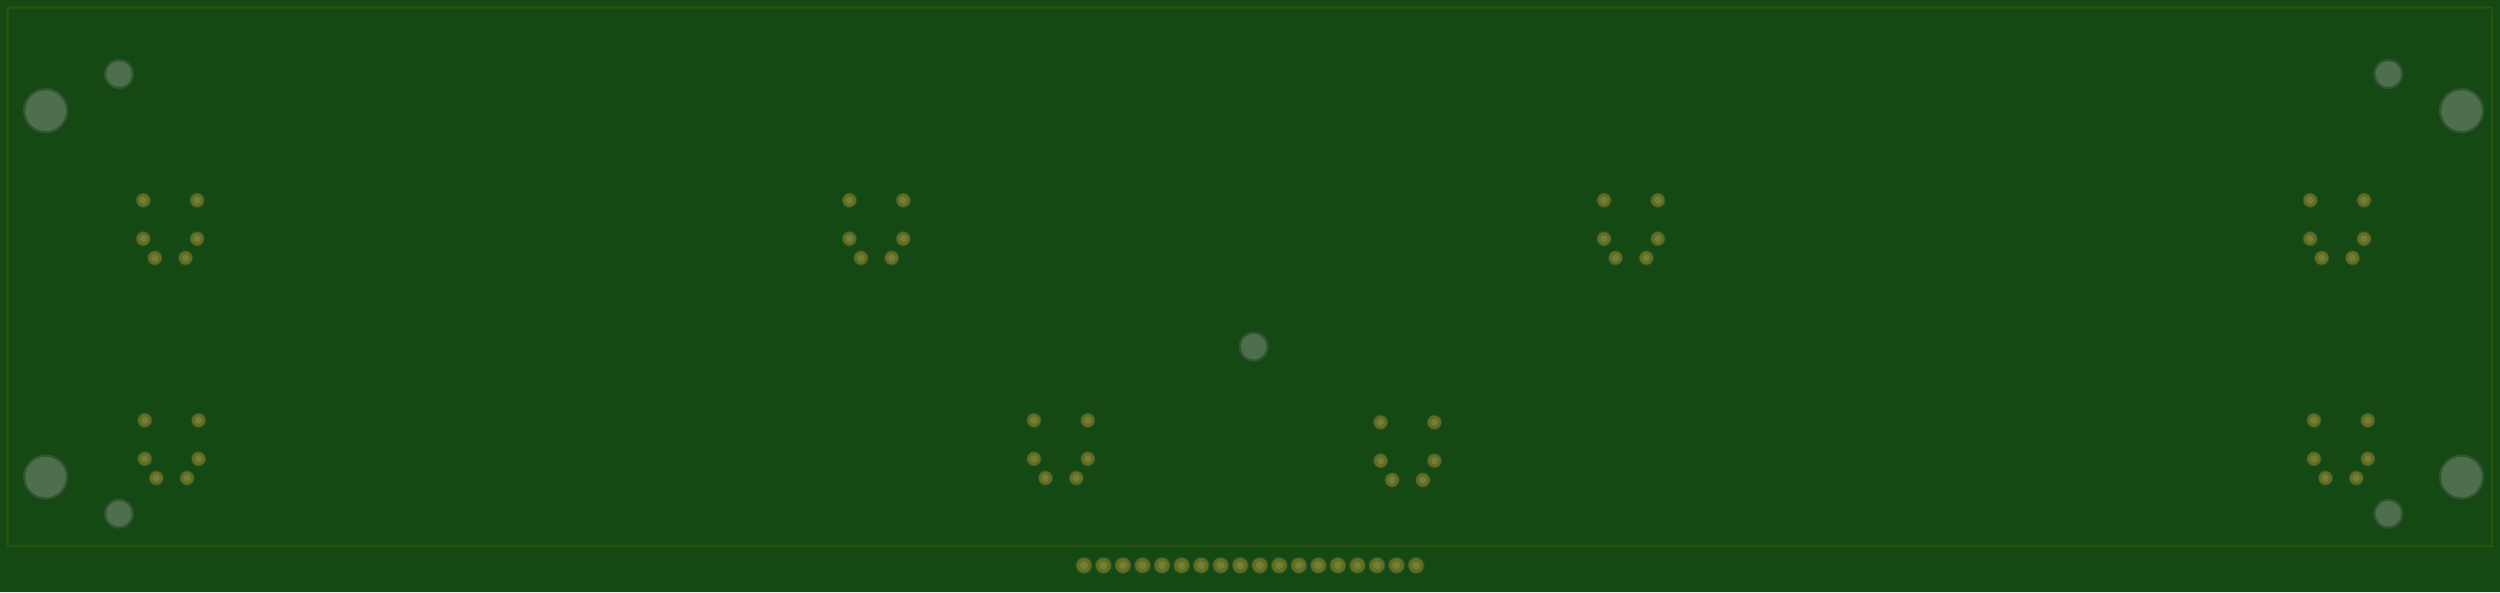
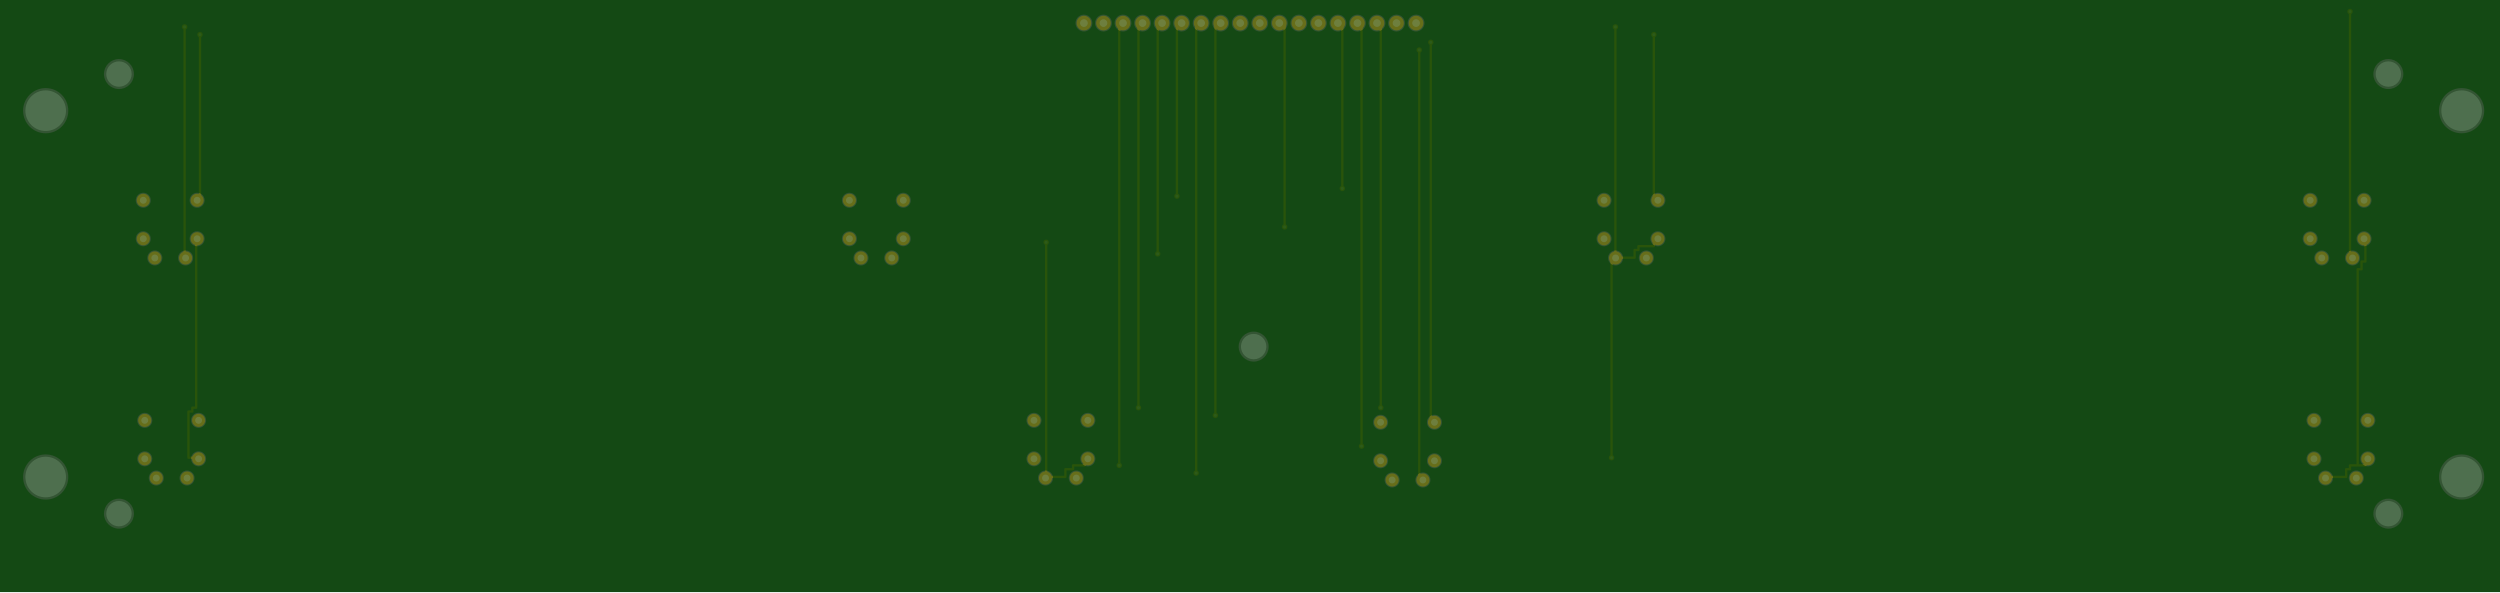
<svg xmlns="http://www.w3.org/2000/svg" version="1.1" stroke-linecap="round" stroke-linejoin="round" stroke-width="0" fill-rule="evenodd" clip-rule="evenodd" fill="#c93" stroke="#c93" viewBox="0 -77 325 77" width="325" height="77" style="background:#111">
  <defs>
-     <mask id="drill-D0SUgxLmlUyL">
+     <mask id="drill-Lhg_5JPaZlep">
      <rect x="0" y="-77" width="325" height="77" fill="#fff" />
      <g color="#000">
+         <circle cx="17.182" cy="-22.355" r="0.45" />
+         <circle cx="24.182" cy="-22.355" r="0.45" />
+         <circle cx="17.182" cy="-17.355" r="0.45" />
+         <circle cx="24.182" cy="-17.355" r="0.45" />
+         <circle cx="18.682" cy="-14.855" r="0.45" />
+         <circle cx="22.682" cy="-14.855" r="0.45" />
        <circle cx="17.674" cy="-50.964" r="0.45" />
        <circle cx="24.674" cy="-50.964" r="0.45" />
        <circle cx="17.674" cy="-45.964" r="0.45" />
        <circle cx="24.674" cy="-45.964" r="0.45" />
        <circle cx="19.174" cy="-43.464" r="0.45" />
        <circle cx="23.174" cy="-43.464" r="0.45" />
        <circle cx="109.474" cy="-50.964" r="0.45" />
        <circle cx="116.474" cy="-50.964" r="0.45" />
        <circle cx="109.474" cy="-45.964" r="0.45" />
        <circle cx="116.474" cy="-45.964" r="0.45" />
        <circle cx="110.974" cy="-43.464" r="0.45" />
        <circle cx="114.974" cy="-43.464" r="0.45" />
        <circle cx="138.521" cy="-22.102" r="0.45" />
        <circle cx="145.521" cy="-22.102" r="0.45" />
        <circle cx="138.521" cy="-17.102" r="0.45" />
        <circle cx="145.521" cy="-17.102" r="0.45" />
        <circle cx="140.021" cy="-14.602" r="0.45" />
        <circle cx="144.021" cy="-14.602" r="0.45" />
+         <circle cx="183.582" cy="-22.355" r="0.45" />
+         <circle cx="190.582" cy="-22.355" r="0.45" />
+         <circle cx="183.582" cy="-17.355" r="0.45" />
+         <circle cx="190.582" cy="-17.355" r="0.45" />
+         <circle cx="185.082" cy="-14.855" r="0.45" />
+         <circle cx="189.082" cy="-14.855" r="0.45" />
        <circle cx="207.574" cy="-50.963" r="0.45" />
        <circle cx="214.574" cy="-50.963" r="0.45" />
        <circle cx="207.574" cy="-45.963" r="0.45" />
        <circle cx="214.574" cy="-45.963" r="0.45" />
        <circle cx="209.074" cy="-43.463" r="0.45" />
        <circle cx="213.074" cy="-43.463" r="0.45" />
+         <circle cx="299.182" cy="-22.355" r="0.45" />
+         <circle cx="306.182" cy="-22.355" r="0.45" />
+         <circle cx="299.182" cy="-17.355" r="0.45" />
+         <circle cx="306.182" cy="-17.355" r="0.45" />
+         <circle cx="300.682" cy="-14.855" r="0.45" />
+         <circle cx="304.682" cy="-14.855" r="0.45" />
        <circle cx="299.374" cy="-50.963" r="0.45" />
        <circle cx="306.374" cy="-50.963" r="0.45" />
        <circle cx="299.374" cy="-45.963" r="0.45" />
        <circle cx="306.374" cy="-45.963" r="0.45" />
        <circle cx="300.874" cy="-43.463" r="0.45" />
        <circle cx="304.874" cy="-43.463" r="0.45" />
-         <circle cx="17.182" cy="-22.355" r="0.45" />
-         <circle cx="24.182" cy="-22.355" r="0.45" />
-         <circle cx="17.182" cy="-17.355" r="0.45" />
-         <circle cx="24.182" cy="-17.355" r="0.45" />
-         <circle cx="18.682" cy="-14.855" r="0.45" />
-         <circle cx="22.682" cy="-14.855" r="0.45" />
-         <circle cx="183.582" cy="-22.355" r="0.45" />
-         <circle cx="190.582" cy="-22.355" r="0.45" />
-         <circle cx="183.582" cy="-17.355" r="0.45" />
-         <circle cx="190.582" cy="-17.355" r="0.45" />
-         <circle cx="185.082" cy="-14.855" r="0.45" />
-         <circle cx="189.082" cy="-14.855" r="0.45" />
-         <circle cx="299.182" cy="-22.355" r="0.45" />
-         <circle cx="306.182" cy="-22.355" r="0.45" />
-         <circle cx="299.182" cy="-17.355" r="0.45" />
-         <circle cx="306.182" cy="-17.355" r="0.45" />
-         <circle cx="300.682" cy="-14.855" r="0.45" />
-         <circle cx="304.682" cy="-14.855" r="0.45" />
-         <circle cx="140.91" cy="-3.5" r="0.5" />
-         <circle cx="143.45" cy="-3.5" r="0.5" />
-         <circle cx="145.99" cy="-3.5" r="0.5" />
-         <circle cx="148.53" cy="-3.5" r="0.5" />
-         <circle cx="151.07" cy="-3.5" r="0.5" />
-         <circle cx="153.61" cy="-3.5" r="0.5" />
-         <circle cx="156.15" cy="-3.5" r="0.5" />
-         <circle cx="158.69" cy="-3.5" r="0.5" />
-         <circle cx="161.23" cy="-3.5" r="0.5" />
-         <circle cx="163.77" cy="-3.5" r="0.5" />
-         <circle cx="166.31" cy="-3.5" r="0.5" />
-         <circle cx="168.85" cy="-3.5" r="0.5" />
-         <circle cx="171.39" cy="-3.5" r="0.5" />
-         <circle cx="173.93" cy="-3.5" r="0.5" />
-         <circle cx="176.47" cy="-3.5" r="0.5" />
-         <circle cx="179.01" cy="-3.5" r="0.5" />
-         <circle cx="181.55" cy="-3.5" r="0.5" />
-         <circle cx="184.09" cy="-3.5" r="0.5" />
+         <circle cx="140.91" cy="-74" r="0.5" />
+         <circle cx="143.45" cy="-74" r="0.5" />
+         <circle cx="145.99" cy="-74" r="0.5" />
+         <circle cx="148.53" cy="-74" r="0.5" />
+         <circle cx="151.07" cy="-74" r="0.5" />
+         <circle cx="153.61" cy="-74" r="0.5" />
+         <circle cx="156.15" cy="-74" r="0.5" />
+         <circle cx="158.69" cy="-74" r="0.5" />
+         <circle cx="161.23" cy="-74" r="0.5" />
+         <circle cx="163.77" cy="-74" r="0.5" />
+         <circle cx="166.31" cy="-74" r="0.5" />
+         <circle cx="168.85" cy="-74" r="0.5" />
+         <circle cx="171.39" cy="-74" r="0.5" />
+         <circle cx="173.93" cy="-74" r="0.5" />
+         <circle cx="176.47" cy="-74" r="0.5" />
+         <circle cx="179.01" cy="-74" r="0.5" />
+         <circle cx="181.55" cy="-74" r="0.5" />
+         <circle cx="184.09" cy="-74" r="0.5" />
+         <circle cx="172" cy="-51.5" r="0.2" />
+         <circle cx="174.5" cy="-44" r="0.2" />
+         <circle cx="167" cy="-23" r="0.2" />
+         <circle cx="110" cy="-72.5" r="0.2" />
+         <circle cx="139" cy="-71.5" r="0.2" />
+         <circle cx="169.5" cy="-15.5" r="0.2" />
+         <circle cx="158" cy="-47.5" r="0.2" />
+         <circle cx="140.5" cy="-70.5" r="0.2" />
+         <circle cx="299" cy="-72.5" r="0.2" />
+         <circle cx="301" cy="-73.5" r="0.2" />
+         <circle cx="150.5" cy="-52.5" r="0.2" />
+         <circle cx="19.5" cy="-75.5" r="0.2" />
+         <circle cx="177" cy="-24" r="0.2" />
+         <circle cx="145.5" cy="-24" r="0.2" />
+         <circle cx="179.5" cy="-16.5" r="0.2" />
+         <circle cx="148" cy="-19" r="0.2" />
+         <circle cx="115.5" cy="-17.5" r="0.2" />
+         <circle cx="189" cy="-45.5" r="0.2" />
+         <circle cx="115" cy="-73.5" r="0.2" />
        <circle cx="319.061" cy="-14.986" r="2.638" />
        <circle cx="4.989" cy="-14.986" r="2.638" />
        <circle cx="319.061" cy="-62.611" r="2.638" />
        <circle cx="4.989" cy="-62.611" r="2.638" />
        <circle cx="309.536" cy="-67.373" r="1.649" />
        <circle cx="309.536" cy="-10.223" r="1.649" />
        <circle cx="14.515" cy="-67.373" r="1.649" />
        <circle cx="14.515" cy="-10.223" r="1.649" />
        <circle cx="162.024" cy="-31.942" r="1.649" />
      </g>
    </mask>
-     <mask id="resist-D0SUgxLmlUyL">
+     <mask id="resist-Lhg_5JPaZlep">
      <rect x="0" y="-77" width="325" height="77" fill="#fff" />
      <g color="#000">
        <circle cx="319.061" cy="-14.986" r="2.938" />
        <circle cx="4.989" cy="-14.986" r="2.938" />
        <circle cx="319.061" cy="-62.611" r="2.938" />
        <circle cx="4.989" cy="-62.611" r="2.938" />
        <circle cx="309.536" cy="-67.373" r="1.949" />
        <circle cx="309.536" cy="-10.223" r="1.949" />
        <circle cx="14.515" cy="-67.373" r="1.949" />
        <circle cx="14.515" cy="-10.223" r="1.949" />
        <circle cx="162.024" cy="-31.942" r="1.949" />
+         <circle cx="17.182" cy="-22.355" r="0.978" />
+         <circle cx="24.182" cy="-22.355" r="0.978" />
+         <circle cx="17.182" cy="-17.355" r="0.978" />
+         <circle cx="24.182" cy="-17.355" r="0.978" />
+         <circle cx="18.682" cy="-14.855" r="0.978" />
+         <circle cx="22.682" cy="-14.855" r="0.978" />
        <circle cx="17.674" cy="-50.963" r="0.978" />
        <circle cx="24.674" cy="-50.963" r="0.978" />
        <circle cx="17.674" cy="-45.963" r="0.978" />
        <circle cx="24.674" cy="-45.963" r="0.978" />
        <circle cx="19.174" cy="-43.463" r="0.978" />
        <circle cx="23.174" cy="-43.463" r="0.978" />
        <circle cx="109.474" cy="-50.963" r="0.978" />
        <circle cx="116.474" cy="-50.963" r="0.978" />
        <circle cx="109.474" cy="-45.963" r="0.978" />
        <circle cx="116.474" cy="-45.963" r="0.978" />
        <circle cx="110.974" cy="-43.463" r="0.978" />
        <circle cx="114.974" cy="-43.463" r="0.978" />
        <circle cx="138.521" cy="-22.102" r="0.978" />
        <circle cx="145.521" cy="-22.102" r="0.978" />
        <circle cx="138.521" cy="-17.102" r="0.978" />
        <circle cx="145.521" cy="-17.102" r="0.978" />
        <circle cx="140.021" cy="-14.602" r="0.978" />
        <circle cx="144.021" cy="-14.602" r="0.978" />
+         <circle cx="183.582" cy="-22.355" r="0.978" />
+         <circle cx="190.582" cy="-22.355" r="0.978" />
+         <circle cx="183.582" cy="-17.355" r="0.978" />
+         <circle cx="190.582" cy="-17.355" r="0.978" />
+         <circle cx="185.082" cy="-14.855" r="0.978" />
+         <circle cx="189.082" cy="-14.855" r="0.978" />
        <circle cx="207.574" cy="-50.963" r="0.978" />
        <circle cx="214.574" cy="-50.963" r="0.978" />
        <circle cx="207.574" cy="-45.963" r="0.978" />
        <circle cx="214.574" cy="-45.963" r="0.978" />
        <circle cx="209.074" cy="-43.463" r="0.978" />
        <circle cx="213.074" cy="-43.463" r="0.978" />
+         <circle cx="299.182" cy="-22.355" r="0.978" />
+         <circle cx="306.182" cy="-22.355" r="0.978" />
+         <circle cx="299.182" cy="-17.355" r="0.978" />
+         <circle cx="306.182" cy="-17.355" r="0.978" />
+         <circle cx="300.682" cy="-14.855" r="0.978" />
+         <circle cx="304.682" cy="-14.855" r="0.978" />
        <circle cx="299.374" cy="-50.963" r="0.978" />
        <circle cx="306.374" cy="-50.963" r="0.978" />
        <circle cx="299.374" cy="-45.963" r="0.978" />
        <circle cx="306.374" cy="-45.963" r="0.978" />
        <circle cx="300.874" cy="-43.463" r="0.978" />
        <circle cx="304.874" cy="-43.463" r="0.978" />
-         <circle cx="17.182" cy="-22.355" r="0.978" />
-         <circle cx="24.182" cy="-22.355" r="0.978" />
-         <circle cx="17.182" cy="-17.355" r="0.978" />
-         <circle cx="24.182" cy="-17.355" r="0.978" />
-         <circle cx="18.682" cy="-14.855" r="0.978" />
-         <circle cx="22.682" cy="-14.855" r="0.978" />
-         <circle cx="183.582" cy="-22.355" r="0.978" />
-         <circle cx="190.582" cy="-22.355" r="0.978" />
-         <circle cx="183.582" cy="-17.355" r="0.978" />
-         <circle cx="190.582" cy="-17.355" r="0.978" />
-         <circle cx="185.082" cy="-14.855" r="0.978" />
-         <circle cx="189.082" cy="-14.855" r="0.978" />
-         <circle cx="299.182" cy="-22.355" r="0.978" />
-         <circle cx="306.182" cy="-22.355" r="0.978" />
-         <circle cx="299.182" cy="-17.355" r="0.978" />
-         <circle cx="306.182" cy="-17.355" r="0.978" />
-         <circle cx="300.682" cy="-14.855" r="0.978" />
-         <circle cx="304.682" cy="-14.855" r="0.978" />
-         <circle cx="140.91" cy="-3.5" r="1.093" />
-         <circle cx="143.45" cy="-3.5" r="1.093" />
-         <circle cx="145.99" cy="-3.5" r="1.093" />
-         <circle cx="148.53" cy="-3.5" r="1.093" />
-         <circle cx="151.07" cy="-3.5" r="1.093" />
-         <circle cx="153.61" cy="-3.5" r="1.093" />
-         <circle cx="156.15" cy="-3.5" r="1.093" />
-         <circle cx="158.69" cy="-3.5" r="1.093" />
-         <circle cx="161.23" cy="-3.5" r="1.093" />
-         <circle cx="163.77" cy="-3.5" r="1.093" />
-         <circle cx="166.31" cy="-3.5" r="1.093" />
-         <circle cx="168.85" cy="-3.5" r="1.093" />
-         <circle cx="171.39" cy="-3.5" r="1.093" />
-         <circle cx="173.93" cy="-3.5" r="1.093" />
-         <circle cx="176.47" cy="-3.5" r="1.093" />
-         <circle cx="179.01" cy="-3.5" r="1.093" />
-         <circle cx="181.55" cy="-3.5" r="1.093" />
-         <circle cx="184.09" cy="-3.5" r="1.093" />
+         <circle cx="140.91" cy="-74" r="1.093" />
+         <circle cx="143.45" cy="-74" r="1.093" />
+         <circle cx="145.99" cy="-74" r="1.093" />
+         <circle cx="148.53" cy="-74" r="1.093" />
+         <circle cx="151.07" cy="-74" r="1.093" />
+         <circle cx="153.61" cy="-74" r="1.093" />
+         <circle cx="156.15" cy="-74" r="1.093" />
+         <circle cx="158.69" cy="-74" r="1.093" />
+         <circle cx="161.23" cy="-74" r="1.093" />
+         <circle cx="163.77" cy="-74" r="1.093" />
+         <circle cx="166.31" cy="-74" r="1.093" />
+         <circle cx="168.85" cy="-74" r="1.093" />
+         <circle cx="171.39" cy="-74" r="1.093" />
+         <circle cx="173.93" cy="-74" r="1.093" />
+         <circle cx="176.47" cy="-74" r="1.093" />
+         <circle cx="179.01" cy="-74" r="1.093" />
+         <circle cx="181.55" cy="-74" r="1.093" />
+         <circle cx="184.09" cy="-74" r="1.093" />
      </g>
    </mask>
-     <clipPath id="shape-D0SUgxLmlUyL">
+     <clipPath id="shape-Lhg_5JPaZlep">
      <path d="M0 -77L325 -77L325 0L0 0L0 -77" />
    </clipPath>
  </defs>
-   <g transform="translate(325,0) scale(-1,1)" clip-path="url(#shape-D0SUgxLmlUyL)">
-     <g mask="url(#drill-D0SUgxLmlUyL)">
+   <g transform="translate(325,0) scale(-1,1)" clip-path="url(#shape-Lhg_5JPaZlep)">
+     <g mask="url(#drill-Lhg_5JPaZlep)">
      <rect fill="#666" x="0" y="-77" width="325" height="77" />
      <g color="#c93">
+         <circle cx="17.182" cy="-22.355" r="0.85" />
+         <circle cx="24.182" cy="-22.355" r="0.85" />
+         <circle cx="17.182" cy="-17.355" r="0.85" />
+         <circle cx="24.182" cy="-17.355" r="0.85" />
+         <circle cx="18.682" cy="-14.855" r="0.85" />
+         <circle cx="22.682" cy="-14.855" r="0.85" />
        <circle cx="17.674" cy="-50.963" r="0.85" />
        <circle cx="24.674" cy="-50.963" r="0.85" />
        <circle cx="17.674" cy="-45.963" r="0.85" />
        <circle cx="24.674" cy="-45.963" r="0.85" />
        <circle cx="19.174" cy="-43.463" r="0.85" />
        <circle cx="23.174" cy="-43.463" r="0.85" />
        <circle cx="109.474" cy="-50.963" r="0.85" />
        <circle cx="116.474" cy="-50.963" r="0.85" />
        <circle cx="109.474" cy="-45.963" r="0.85" />
        <circle cx="116.474" cy="-45.963" r="0.85" />
        <circle cx="110.974" cy="-43.463" r="0.85" />
        <circle cx="114.974" cy="-43.463" r="0.85" />
        <circle cx="138.521" cy="-22.102" r="0.85" />
        <circle cx="145.521" cy="-22.102" r="0.85" />
        <circle cx="138.521" cy="-17.102" r="0.85" />
        <circle cx="145.521" cy="-17.102" r="0.85" />
        <circle cx="140.021" cy="-14.602" r="0.85" />
        <circle cx="144.021" cy="-14.602" r="0.85" />
+         <circle cx="183.582" cy="-22.355" r="0.85" />
+         <circle cx="190.582" cy="-22.355" r="0.85" />
+         <circle cx="183.582" cy="-17.355" r="0.85" />
+         <circle cx="190.582" cy="-17.355" r="0.85" />
+         <circle cx="185.082" cy="-14.855" r="0.85" />
+         <circle cx="189.082" cy="-14.855" r="0.85" />
        <circle cx="207.574" cy="-50.963" r="0.85" />
        <circle cx="214.574" cy="-50.963" r="0.85" />
        <circle cx="207.574" cy="-45.963" r="0.85" />
        <circle cx="214.574" cy="-45.963" r="0.85" />
        <circle cx="209.074" cy="-43.463" r="0.85" />
        <circle cx="213.074" cy="-43.463" r="0.85" />
+         <circle cx="299.182" cy="-22.355" r="0.85" />
+         <circle cx="306.182" cy="-22.355" r="0.85" />
+         <circle cx="299.182" cy="-17.355" r="0.85" />
+         <circle cx="306.182" cy="-17.355" r="0.85" />
+         <circle cx="300.682" cy="-14.855" r="0.85" />
+         <circle cx="304.682" cy="-14.855" r="0.85" />
        <circle cx="299.374" cy="-50.963" r="0.85" />
        <circle cx="306.374" cy="-50.963" r="0.85" />
        <circle cx="299.374" cy="-45.963" r="0.85" />
        <circle cx="306.374" cy="-45.963" r="0.85" />
        <circle cx="300.874" cy="-43.463" r="0.85" />
        <circle cx="304.874" cy="-43.463" r="0.85" />
-         <circle cx="17.182" cy="-22.355" r="0.85" />
-         <circle cx="24.182" cy="-22.355" r="0.85" />
-         <circle cx="17.182" cy="-17.355" r="0.85" />
-         <circle cx="24.182" cy="-17.355" r="0.85" />
-         <circle cx="18.682" cy="-14.855" r="0.85" />
-         <circle cx="22.682" cy="-14.855" r="0.85" />
-         <circle cx="183.582" cy="-22.355" r="0.85" />
-         <circle cx="190.582" cy="-22.355" r="0.85" />
-         <circle cx="183.582" cy="-17.355" r="0.85" />
-         <circle cx="190.582" cy="-17.355" r="0.85" />
-         <circle cx="185.082" cy="-14.855" r="0.85" />
-         <circle cx="189.082" cy="-14.855" r="0.85" />
-         <circle cx="299.182" cy="-22.355" r="0.85" />
-         <circle cx="306.182" cy="-22.355" r="0.85" />
-         <circle cx="299.182" cy="-17.355" r="0.85" />
-         <circle cx="306.182" cy="-17.355" r="0.85" />
-         <circle cx="300.682" cy="-14.855" r="0.85" />
-         <circle cx="304.682" cy="-14.855" r="0.85" />
-         <circle cx="140.91" cy="-3.5" r="0.95" />
-         <circle cx="143.45" cy="-3.5" r="0.95" />
-         <circle cx="145.99" cy="-3.5" r="0.95" />
-         <circle cx="148.53" cy="-3.5" r="0.95" />
-         <circle cx="151.07" cy="-3.5" r="0.95" />
-         <circle cx="153.61" cy="-3.5" r="0.95" />
-         <circle cx="156.15" cy="-3.5" r="0.95" />
-         <circle cx="158.69" cy="-3.5" r="0.95" />
-         <circle cx="161.23" cy="-3.5" r="0.95" />
-         <circle cx="163.77" cy="-3.5" r="0.95" />
-         <circle cx="166.31" cy="-3.5" r="0.95" />
-         <circle cx="168.85" cy="-3.5" r="0.95" />
-         <circle cx="171.39" cy="-3.5" r="0.95" />
-         <circle cx="173.93" cy="-3.5" r="0.95" />
-         <circle cx="176.47" cy="-3.5" r="0.95" />
-         <circle cx="179.01" cy="-3.5" r="0.95" />
-         <circle cx="181.55" cy="-3.5" r="0.95" />
-         <circle cx="184.09" cy="-3.5" r="0.95" />
-         <path stroke-width="0.25" fill="none" d="M1 -76L324 -76L324 -6L1 -6L1 -76" />
+         <circle cx="140.91" cy="-74" r="0.95" />
+         <circle cx="143.45" cy="-74" r="0.95" />
+         <circle cx="145.99" cy="-74" r="0.95" />
+         <circle cx="148.53" cy="-74" r="0.95" />
+         <circle cx="151.07" cy="-74" r="0.95" />
+         <circle cx="153.61" cy="-74" r="0.95" />
+         <circle cx="156.15" cy="-74" r="0.95" />
+         <circle cx="158.69" cy="-74" r="0.95" />
+         <circle cx="161.23" cy="-74" r="0.95" />
+         <circle cx="163.77" cy="-74" r="0.95" />
+         <circle cx="166.31" cy="-74" r="0.95" />
+         <circle cx="168.85" cy="-74" r="0.95" />
+         <circle cx="171.39" cy="-74" r="0.95" />
+         <circle cx="173.93" cy="-74" r="0.95" />
+         <circle cx="176.47" cy="-74" r="0.95" />
+         <circle cx="179.01" cy="-74" r="0.95" />
+         <circle cx="181.55" cy="-74" r="0.95" />
+         <circle cx="184.09" cy="-74" r="0.95" />
+         <path stroke-width="0.3" fill="none" d="M172 -51.5L172 -73.5" />
+         <circle cx="172" cy="-51.5" r="0.35" />
+         <path stroke-width="0.3" fill="none" d="M174.5 -44L174.5 -73.5" />
+         <circle cx="174.5" cy="-44" r="0.35" />
+         <path stroke-width="0.3" fill="none" d="M167 -23L167 -74" />
+         <circle cx="167" cy="-23" r="0.35" />
+         <path stroke-width="0.3" fill="none" d="M110 -51L110 -72.5" />
+         <circle cx="110" cy="-72.5" r="0.35" />
+         <path stroke-width="0.3" fill="none" d="M139 -22.5L139 -71.5" />
+         <circle cx="139" cy="-71.5" r="0.35" />
+         <path stroke-width="0.3" fill="none" d="M169.5 -15.5L169.5 -74" />
+         <circle cx="169.5" cy="-15.5" r="0.35" />
+         <path stroke-width="0.3" fill="none" d="M158 -47.5L158 -74" />
+         <circle cx="158" cy="-47.5" r="0.35" />
+         <path stroke-width="0.3" fill="none" d="M140.5 -15L140.5 -70.5" />
+         <circle cx="140.5" cy="-70.5" r="0.35" />
+         <path stroke-width="0.3" fill="none" d="M299 -51.5L299 -72.5" />
+         <circle cx="299" cy="-72.5" r="0.35" />
+         <path stroke-width="0.3" fill="none" d="M301 -44L301 -73.5" />
+         <circle cx="301" cy="-73.5" r="0.35" />
+         <path stroke-width="0.3" fill="none" d="M150.5 -52.5L150.5 -73.5" />
+         <circle cx="150.5" cy="-52.5" r="0.35" />
+         <path stroke-width="0.3" fill="none" d="M19.5 -44L19.5 -75.5" />
+         <circle cx="19.5" cy="-75.5" r="0.35" />
+         <path stroke-width="0.3" fill="none" d="M177 -24L177 -73.5" />
+         <circle cx="177" cy="-24" r="0.35" />
+         <path stroke-width="0.3" fill="none" d="M145.5 -24L145.5 -73.5" />
+         <circle cx="145.5" cy="-24" r="0.35" />
+         <path stroke-width="0.3" fill="none" d="M179.5 -16.5L179.5 -73.5" />
+         <circle cx="179.5" cy="-16.5" r="0.35" />
+         <path stroke-width="0.3" fill="none" d="M148 -19L148 -73.5" />
+         <circle cx="148" cy="-19" r="0.35" />
+         <path stroke-width="0.3" fill="none" d="M17.5 -17L17.5 -16.5L19.5 -16.5L19.5 -16L20 -16L20 -15L22 -15M18.5 -16.5L18.5 -42L18 -42L18 -43L17.5 -43L17.5 -45.5M110 -46L110 -45L112 -45L112 -44.5L112.5 -44.5L112.5 -43.5L114.5 -43.5M115.5 -43.5L115.5 -17.5M184 -17L184 -16.5L185.5 -16.5L185.5 -16L186.5 -16L186.5 -15L188.5 -15M189 -15.5L189 -45.5M115 -44L115 -73.5M299.5 -45.5L299.5 -24L300 -24L300 -23.5L300.5 -23.5L300.5 -17.5L299.5 -17.5" />
+         <circle cx="115.5" cy="-17.5" r="0.35" />
+         <circle cx="189" cy="-45.5" r="0.35" />
+         <circle cx="115" cy="-73.5" r="0.35" />
      </g>
    </g>
-     <g mask="url(#resist-D0SUgxLmlUyL)">
+     <g mask="url(#resist-Lhg_5JPaZlep)">
      <rect fill="#004200" opacity="0.8" x="0" y="-77" width="325" height="77" />
      <g color="#fff" />
    </g>
    <g color="#999" />
  </g>
</svg>
